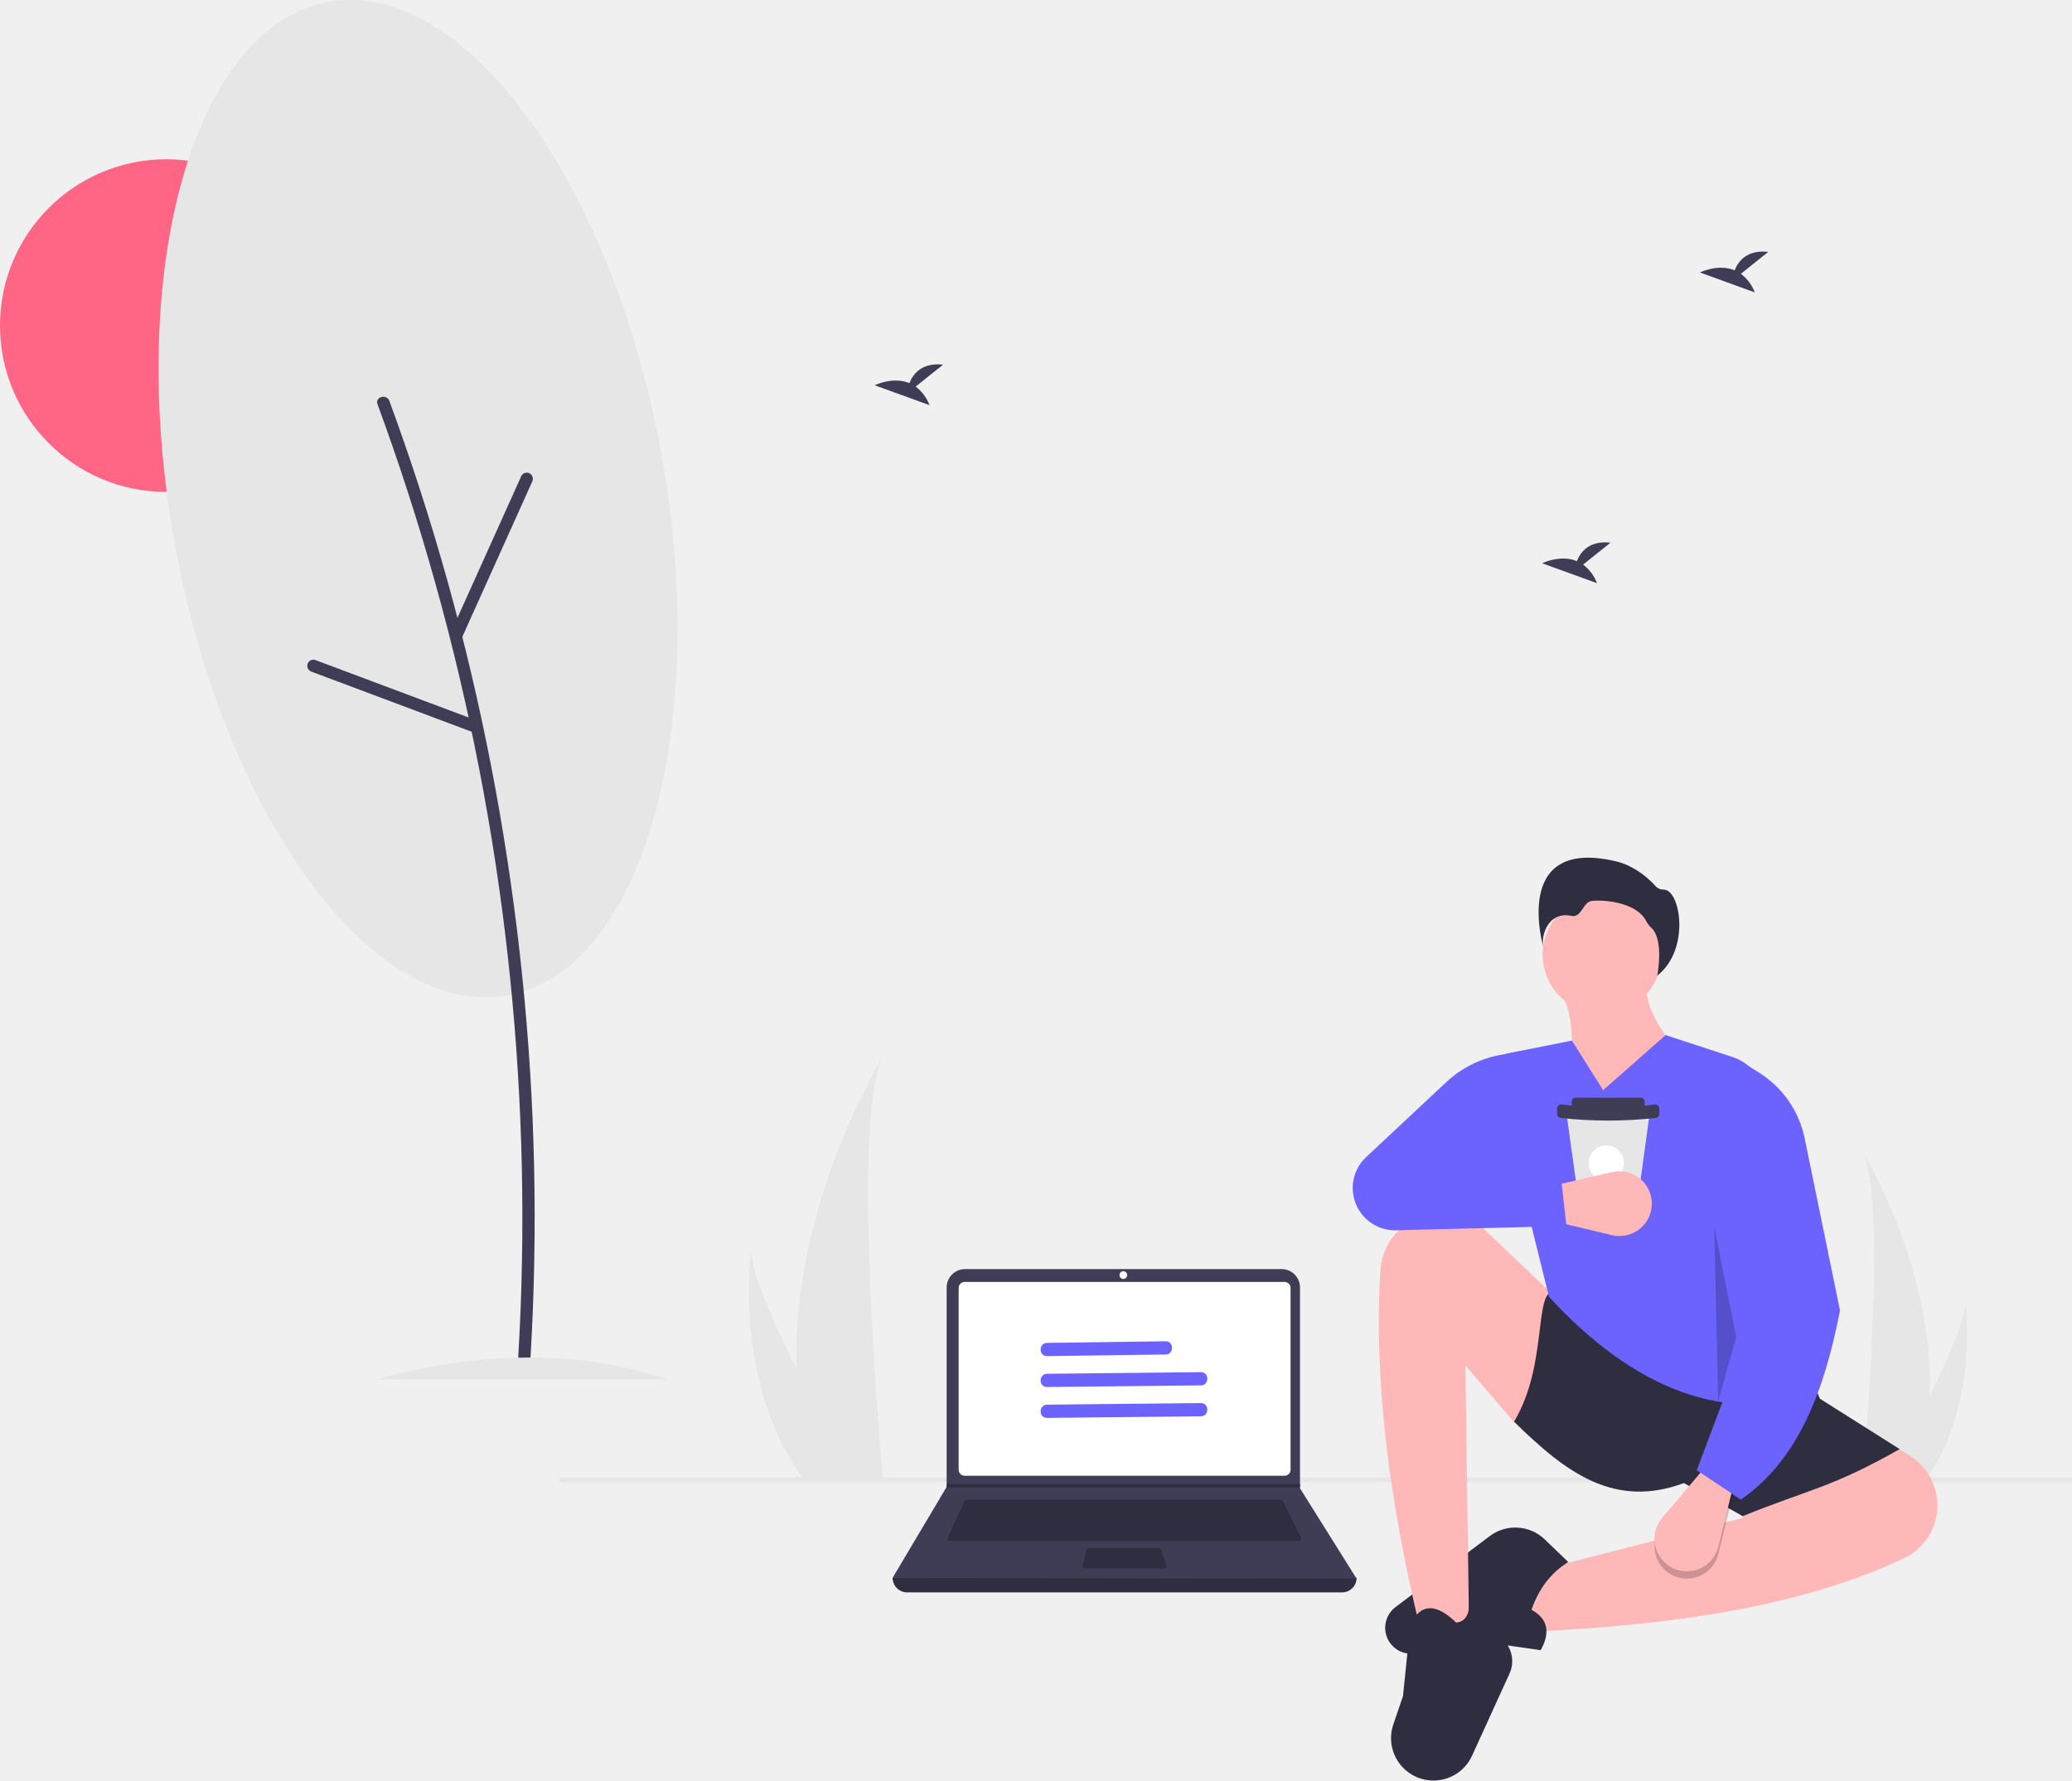
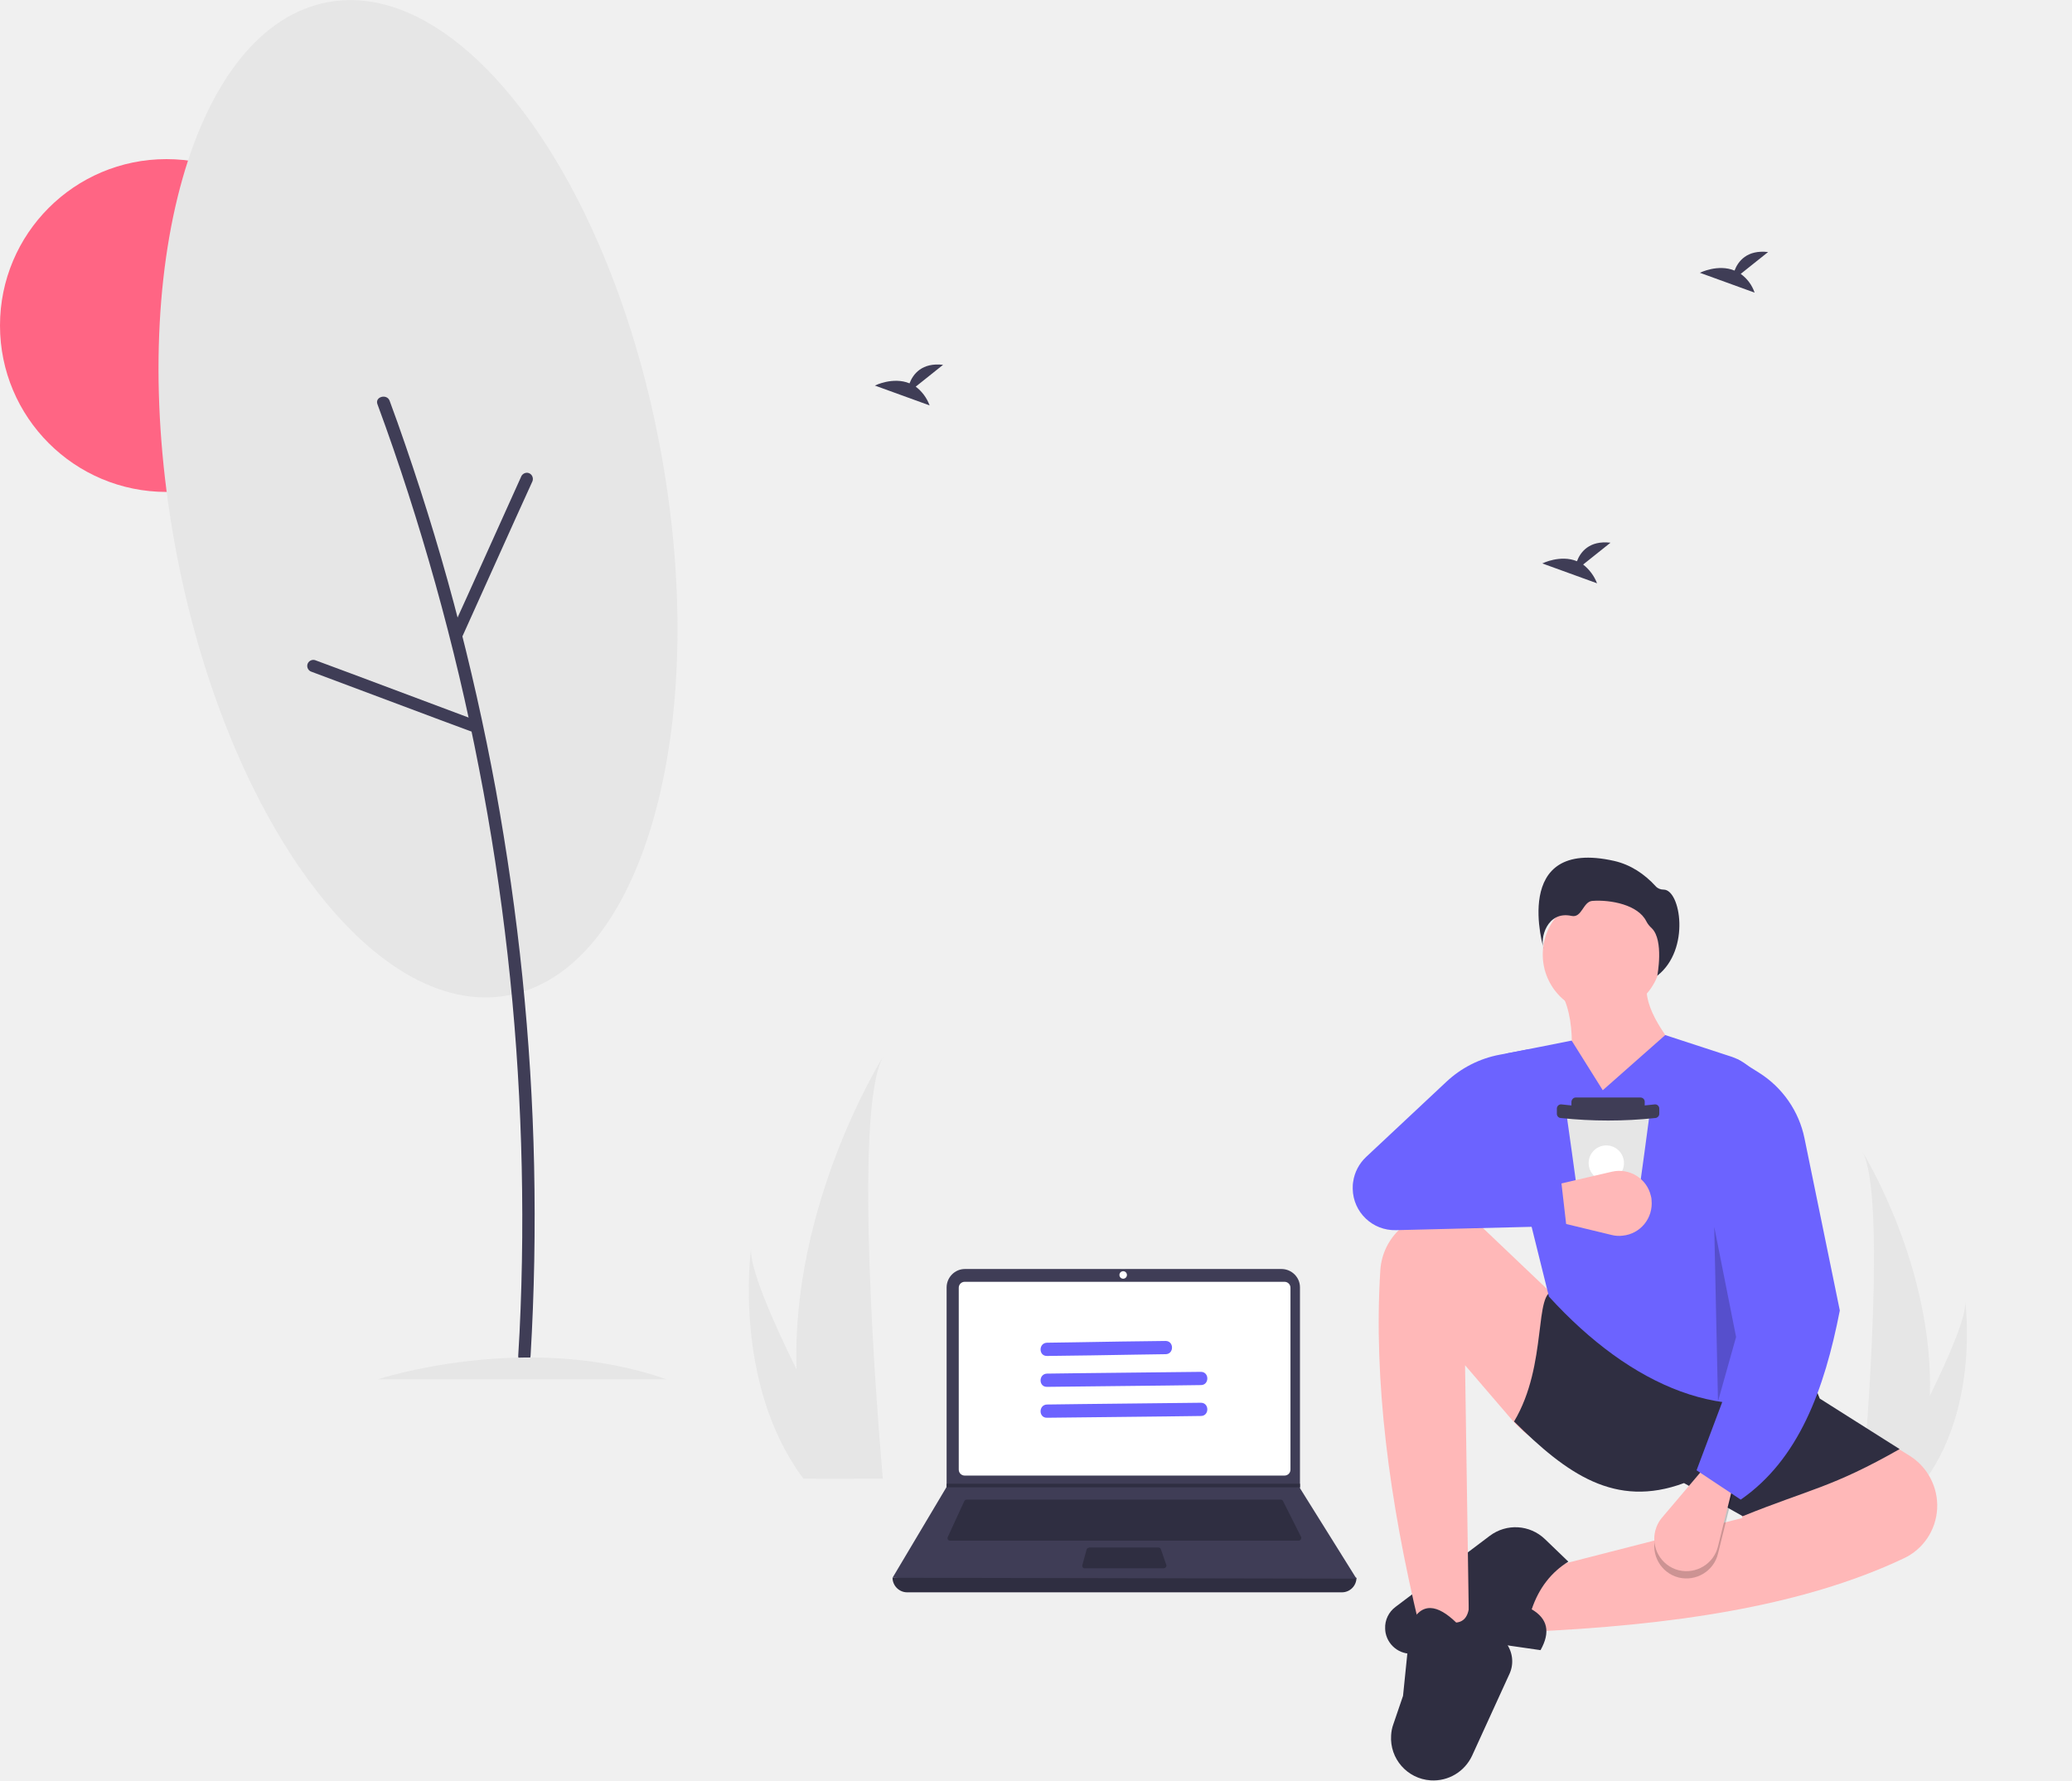
- <svg xmlns="http://www.w3.org/2000/svg" id="a379d9a4-f6fe-40d1-beba-a0916853bd02" data-name="Layer 1" width="938.759" height="806.748" viewBox="0 0 938.759 806.748">
-   <circle cx="75.365" cy="147.524" r="75.365" fill="#ff6584" />
-   <path d="M1004.987,679.013a136.649,136.649,0,0,1-6.383,37.774c-.089.284-.182.563-.275.847H974.507c.025-.254.051-.538.076-.847,1.588-18.26,10.746-129.398-.203-148.403C975.337,569.926,1006.834,620.992,1004.987,679.013Z" transform="translate(-130.6204 -46.62582)" fill="#e6e6e6" />
-   <path d="M1003.2,716.787c-.199.284-.407.568-.618.847H984.711c.136-.241.292-.525.474-.847,2.952-5.329,11.691-21.259,19.802-37.774,8.717-17.748,16.714-36.169,16.041-42.836C1021.235,637.68,1027.267,683.52,1003.2,716.787Z" transform="translate(-130.6204 -46.62582)" fill="#e6e6e6" />
-   <rect x="253.759" y="669.385" width="685" height="2.241" fill="#e6e6e6" />
-   <path d="M822.844,785.981l3.328-27.453,94.004-24.125-10.815-32.444c7.533-21.607,20.759-32.2,44.922-21.629l41.564,25.82a26.533,26.533,0,0,1,12.493,23.97v0a26.512,26.512,0,0,1-15.095,22.535C946.715,774.711,887.411,783.151,822.844,785.981Z" transform="translate(-130.6204 -46.62582)" fill="#ffb8b8" />
-   <path d="M828.667,794.3l-29.116-4.159-27.233,5.558a11.763,11.763,0,0,1-14.104-11.035v0a11.763,11.763,0,0,1,4.674-9.884l42.675-32.152A19.266,19.266,0,0,1,830.519,744.136l10.626,10.233c-7.604,4.717-13.259,11.796-16.638,21.629Q835.47,782.024,828.667,794.3Z" transform="translate(-130.6204 -46.62582)" fill="#2f2e41" />
-   <circle cx="725.855" cy="432.526" r="26.927" fill="#ffb8b8" />
-   <path d="M898.546,532.252l-60.313,25.373c4.902-24.612,7.345-47.032,0-60.728l38.683-4.575C874.997,502.847,884.784,516.944,898.546,532.252Z" transform="translate(-130.6204 -46.62582)" fill="#ffb8b8" />
-   <path d="M796.223,785.149l-22.461-1.664c-13.76-57.38-20.805-111.615-17.73-161.112a27.997,27.997,0,0,1,28.552-26.31h0a27.96,27.96,0,0,1,18.639,7.698l29.046,27.641a119.534,119.534,0,0,1,29.43,43.819c8.226,21.545,5.273,33.624-14.365,31.573a48.46,48.46,0,0,1-31.554-16.776l-21.22-24.661Z" transform="translate(-130.6204 -46.62582)" fill="#ffb8b8" />
-   <path d="M778.829,853.333h0a19.217,19.217,0,0,1-16.938-25.377l4.384-12.859,3.328-32.444c5.126-10.46,12.385-8.895,20.797-.832,5.348-.525,6.496-5.873,5.823-13.31l16.865,22.702a13.534,13.534,0,0,1,1.45,13.685l-16.973,37.231A19.217,19.217,0,0,1,778.829,853.333Z" transform="translate(-130.6204 -46.62582)" fill="#2f2e41" />
-   <path d="M991.303,703.207c-30.78,17.47-40.427,17.977-71.127,30.364l-26.621-14.974c-31.264,11.56-53.195-4.287-76.95-27.869,15.545-25.893,8.67-59.54,18.302-59.065l115.218,36.188,4.991,12.478Z" transform="translate(-130.6204 -46.62582)" fill="#2f2e41" />
-   <path d="M954.283,676.17c-40.682,17.609-84.486-1.035-121.873-42.011l-24.756-99.979a8.344,8.344,0,0,1,6.428-10.325l28.727-5.745,14.142,22.461,28.284-24.957,30.038,9.82A23.192,23.192,0,0,1,930.907,543.455Z" transform="translate(-130.6204 -46.62582)" fill="#6c63ff" />
-   <path d="M889.664,760.928h0a14.691,14.691,0,0,1-5.976-23.229l19.017-22.43,13.31,7.487-6.854,27.943A14.691,14.691,0,0,1,889.664,760.928Z" transform="translate(-130.6204 -46.62582)" opacity="0.2" />
-   <path d="M889.664,757.601l0,0a14.691,14.691,0,0,1-5.976-23.229L902.706,711.942l13.31,7.487-6.854,27.943A14.691,14.691,0,0,1,889.664,757.601Z" transform="translate(-130.6204 -46.62582)" fill="#ffb8b8" />
-   <path d="M919.344,726.084,899.378,712.774l29.116-77.366L917.68,526.429l9.865,6.166a46.098,46.098,0,0,1,20.726,29.828l15.995,77.976C957.267,676.341,945.602,707.964,919.344,726.084Z" transform="translate(-130.6204 -46.62582)" fill="#6c63ff" />
-   <polygon points="776.661 555.922 786.644 605.836 778.433 635.028 776.661 555.922" opacity="0.2" />
-   <path d="M830.142,476.842s-15.517-50.783,31.907-40.133c7.356,1.652,13.711,5.928,18.766,11.521a4.57,4.57,0,0,0,3.572,1.459c7.576,0,12.255,27.072-2.896,38.976,0,0,3.092-16.02-2.528-21.478a12.056,12.056,0,0,1-2.501-3.221c-3.658-7.378-15.952-9.8-24.432-9.172-4.329.321-4.707,7.868-9.5,6.814C831.626,459.211,828.145,471.843,830.142,476.842Z" transform="translate(-130.6204 -46.62582)" fill="#2f2e41" />
-   <path d="M877.875,552.216l-.314,2.299-1.938,14.188-3.174,23.234-.795,5.817a1.853,1.853,0,0,1-1.836,1.603H848.655a1.854,1.854,0,0,1-1.836-1.598l-.808-5.822-3.227-23.234-1.972-14.198-.317-2.284a1.853,1.853,0,0,1,1.835-2.109h33.708a1.854,1.854,0,0,1,1.836,2.104Z" transform="translate(-130.6204 -46.62582)" fill="#e6e6e6" />
-   <path d="M713.943,497.33H743.294a1.854,1.854,0,0,1,1.854,1.854v2.449a1.854,1.854,0,0,1-1.854,1.854H713.943a1.854,1.854,0,0,1-1.854-1.854V499.184A1.854,1.854,0,0,1,713.943,497.33Z" fill="#3f3d56" />
-   <path d="M880.526,553.19a196.189,196.189,0,0,1-42.575,0,1.853,1.853,0,0,1-1.853-1.853h0v-2.449a1.853,1.853,0,0,1,1.853-1.853,174.442,174.442,0,0,0,42.575,0,1.853,1.853,0,0,1,1.853,1.853v2.449A1.853,1.853,0,0,1,880.526,553.19Z" transform="translate(-130.6204 -46.62582)" fill="#3f3d56" />
-   <circle cx="727.759" cy="527.008" r="8" fill="#fff" />
-   <path d="M878.946,590.465v0A14.691,14.691,0,0,1,860.905,606.269L832.311,599.404l.684-15.256,28.033-6.477A14.691,14.691,0,0,1,878.946,590.465Z" transform="translate(-130.6204 -46.62582)" fill="#ffb8b8" />
-   <path d="M840.313,602.132l-77.169,1.929a19.167,19.167,0,0,1-19.454-21.872v0a19.167,19.167,0,0,1,5.88-11.287l36.333-33.989a48.519,48.519,0,0,1,24.204-12.256l12.734-2.388,7.487,56.569-43.259-4.991,50.746,5.823Z" transform="translate(-130.6204 -46.62582)" fill="#6c63ff" />
-   <path d="M738.651,768.127H541.643a6.606,6.606,0,0,1-6.606-6.606h0q107.123-12.45,210.219,0h0A6.606,6.606,0,0,1,738.651,768.127Z" transform="translate(-130.6204 -46.62582)" fill="#2f2e41" />
-   <path d="M745.256,761.91,535.038,761.521l24.364-40.995.117-.194V629.985a8.35,8.35,0,0,1,8.35-8.35H711.26a8.35,8.35,0,0,1,8.35,8.35v90.969Z" transform="translate(-130.6204 -46.62582)" fill="#3f3d56" />
-   <path d="M567.678,627.463a2.723,2.723,0,0,0-2.72,2.72v82.378a2.723,2.723,0,0,0,2.72,2.72H712.616a2.723,2.723,0,0,0,2.72-2.72V630.183a2.723,2.723,0,0,0-2.72-2.72Z" transform="translate(-130.6204 -46.62582)" fill="#fff" />
-   <path d="M568.63,726.161a1.169,1.169,0,0,0-1.059.678l-7.507,16.32a1.166,1.166,0,0,0,1.059,1.653H718.995a1.166,1.166,0,0,0,1.042-1.687l-8.16-16.32a1.16,1.16,0,0,0-1.042-.644Z" transform="translate(-130.6204 -46.62582)" fill="#2f2e41" />
-   <circle cx="508.944" cy="577.728" r="1.749" fill="#fff" />
-   <path d="M624.047,747.921a1.168,1.168,0,0,0-1.125.863l-1.883,6.994a1.166,1.166,0,0,0,1.125,1.469H657.976a1.165,1.165,0,0,0,1.101-1.547l-2.421-6.994a1.166,1.166,0,0,0-1.102-.784Z" transform="translate(-130.6204 -46.62582)" fill="#2f2e41" />
-   <polygon points="588.99 672.346 588.99 673.901 428.781 673.901 428.901 673.706 428.901 672.346 588.99 672.346" fill="#2f2e41" />
-   <path d="M491.522,667.133a175.145,175.145,0,0,0,8.182,48.416c.114.364.233.722.353,1.086H530.589c-.033-.326-.065-.689-.098-1.086-2.036-23.404-13.773-165.851.261-190.21C529.525,527.314,489.155,592.766,491.522,667.133Z" transform="translate(-130.6204 -46.62582)" fill="#e6e6e6" />
-   <path d="M493.813,715.548c.255.364.521.727.793,1.086h22.905c-.174-.309-.375-.673-.608-1.086-3.784-6.83-14.984-27.248-25.381-48.416-11.173-22.748-21.423-46.358-20.56-54.903C470.696,614.156,462.965,672.909,493.813,715.548Z" transform="translate(-130.6204 -46.62582)" fill="#e6e6e6" />
-   <path d="M545.473,221.785l12.413-9.928c-9.643-1.064-13.606,4.195-15.227,8.358-7.534-3.128-15.735.972-15.735.972l24.837,9.017A18.795,18.795,0,0,0,545.473,221.785Z" transform="translate(-130.6204 -46.62582)" fill="#3f3d56" />
-   <path d="M919.357,170.679l12.413-9.928c-9.643-1.064-13.606,4.195-15.227,8.358-7.534-3.128-15.735.972-15.735.972l24.837,9.017A18.795,18.795,0,0,0,919.357,170.679Z" transform="translate(-130.6204 -46.62582)" fill="#3f3d56" />
-   <path d="M847.876,302.435l12.413-9.928c-9.643-1.064-13.606,4.195-15.227,8.358-7.534-3.128-15.735.972-15.735.972l24.837,9.017A18.795,18.795,0,0,0,847.876,302.435Z" transform="translate(-130.6204 -46.62582)" fill="#3f3d56" />
-   <ellipse cx="320.013" cy="272.581" rx="112.082" ry="228.693" transform="translate(-173.9083 14.4814) rotate(-10.22048)" fill="#e6e6e6" />
-   <path d="M301.656,229.775q14.788,40.211,26.319,81.518,11.509,41.268,19.69,83.369,8.18,42.087,12.971,84.738,4.767,42.576,6.125,85.443,1.35,42.821-.746,85.658-.258,5.248-.568,10.493c-.211,3.582,5.362,3.57,5.572,0q2.526-42.972,1.585-86.051-.946-42.832-5.319-85.497-4.384-42.789-12.146-85.146-7.767-42.338-18.913-83.963-11.139-41.578-25.615-82.165-1.766-4.949-3.582-9.88c-1.227-3.337-6.614-1.895-5.373,1.481Z" transform="translate(-130.6204 -46.62582)" fill="#3f3d56" />
-   <path d="M340.048,335.23l24.685-54.809L371.69,264.973a2.871,2.871,0,0,0-.999-3.812,2.808,2.808,0,0,0-3.812.999L342.194,316.97,335.237,332.418a2.871,2.871,0,0,0,.999,3.812,2.808,2.808,0,0,0,3.812-.999Z" transform="translate(-130.6204 -46.62582)" fill="#3f3d56" />
-   <path d="M345.502,372.68l-56.285-21.103-15.864-5.948a2.809,2.809,0,0,0-3.427,1.946,2.847,2.847,0,0,0,1.946,3.427L328.157,372.105l15.864,5.948a2.809,2.809,0,0,0,3.427-1.946,2.847,2.847,0,0,0-1.946-3.427Z" transform="translate(-130.6204 -46.62582)" fill="#3f3d56" />
-   <path d="M301.672,671.626s67.789-22.287,130.934,0" transform="translate(-130.6204 -46.62582)" fill="#e6e6e6" />
-   <path d="M604.998,661.066c13.433-.14,26.864-.38,40.296-.562q6.717-.091,13.434-.16c3.859-.04,3.868-6.04,0-6-13.433.14-26.864.38-40.296.562q-6.717.091-13.434.16c-3.859.04-3.868,6.04,0,6Z" transform="translate(-130.6204 -46.62582)" fill="#6c63ff" />
-   <path d="M604.998,675.066l54.29-.562,15.44-.16c3.859-.04,3.868-6.04,0-6l-54.29.562-15.44.16c-3.859.04-3.868,6.04,0,6Z" transform="translate(-130.6204 -46.62582)" fill="#6c63ff" />
-   <path d="M604.998,689.066l54.29-.562,15.44-.16c3.859-.04,3.868-6.04,0-6l-54.29.562-15.44.16c-3.859.04-3.868,6.04,0,6Z" transform="translate(-130.6204 -46.62582)" fill="#6c63ff" />
+ <svg xmlns="http://www.w3.org/2000/svg" version="1.1" id="a379d9a4-f6fe-40d1-beba-a0916853bd02" x="0px" y="0px" viewBox="0 0 938.8 806.7" style="enable-background:new 0 0 938.8 806.7;" xml:space="preserve">
+   <style type="text/css">
+ 	.st0{fill:#FF6584;}
+ 	.st1{fill:#E6E6E6;}
+ 	.st2{fill:#FFB8B8;}
+ 	.st3{fill:#2F2E41;}
+ 	.st4{fill:#6C63FF;}
+ 	.st5{opacity:0.2;enable-background:new    ;}
+ 	.st6{fill:#3F3D56;}
+ 	.st7{fill:#FFFFFF;}
+ </style>
+   <circle class="st0" cx="75.4" cy="147.5" r="75.4" />
+   <path class="st1" d="M874.4,632.4c-0.3,12.8-2.5,25.5-6.4,37.8c-0.1,0.3-0.2,0.6-0.3,0.8h-23.8c0-0.3,0.1-0.5,0.1-0.8  c1.6-18.3,10.7-129.4-0.2-148.4C844.7,523.3,876.2,574.4,874.4,632.4z" />
+   <path class="st1" d="M872.6,670.2c-0.2,0.3-0.4,0.6-0.6,0.8h-17.9c0.1-0.2,0.3-0.5,0.5-0.8c3-5.3,11.7-21.3,19.8-37.8  c8.7-17.7,16.7-36.2,16-42.8C890.6,591.1,896.6,636.9,872.6,670.2z" />
+   <path class="st2" d="M692.2,739.4l3.3-27.5l94-24.1l-10.8-32.4c7.5-21.6,20.8-32.2,44.9-21.6l41.6,25.8c8.2,5.1,13,14.3,12.5,24l0,0  c-0.5,9.7-6.3,18.4-15.1,22.5C816.1,728.1,756.8,736.5,692.2,739.4z" />
+   <path class="st3" d="M698,747.7l-29.1-4.2l-27.2,5.6c-6.4,1.3-12.6-2.8-13.9-9.2c-0.1-0.6-0.2-1.2-0.2-1.9l0,0  c-0.2-3.9,1.6-7.6,4.7-9.9l42.7-32.2c7.6-5.7,18.1-5.1,25,1.5l10.6,10.2c-7.6,4.7-13.3,11.8-16.6,21.6  C701.2,733.4,702.6,739.5,698,747.7z" />
+   <circle class="st2" cx="725.9" cy="432.5" r="26.9" />
+   <path class="st2" d="M767.9,485.6L707.6,511c4.9-24.6,7.3-47,0-60.7l38.7-4.6C744.4,456.2,754.2,470.3,767.9,485.6z" />
+   <path class="st2" d="M665.6,738.5l-22.5-1.7c-13.8-57.4-20.8-111.6-17.7-161.1c0.9-15,13.5-26.6,28.6-26.3l0,0  c7,0.2,13.6,2.9,18.6,7.7l29,27.6c13,12.2,23,27.2,29.4,43.8c8.2,21.5,5.3,33.6-14.4,31.6c-12.3-1.4-23.6-7.4-31.6-16.8l-21.2-24.7  L665.6,738.5z" />
+   <path class="st3" d="M648.2,806.7L648.2,806.7c-10.6-0.7-18.6-9.8-17.9-20.4c0.1-1.7,0.4-3.4,1-5l4.4-12.9L639,736  c5.1-10.5,12.4-8.9,20.8-0.8c5.3-0.5,6.5-5.9,5.8-13.3l16.9,22.7c2.9,4,3.5,9.2,1.5,13.7l-17,37.2  C663.6,802.8,656.2,807.2,648.2,806.7z" />
+   <path class="st3" d="M860.7,656.6c-30.8,17.5-40.4,18-71.1,30.4l-26.6-15c-31.3,11.6-53.2-4.3-77-27.9c15.5-25.9,8.7-59.5,18.3-59.1  l115.2,36.2l5,12.5L860.7,656.6z" />
+   <path class="st4" d="M823.7,629.5c-40.7,17.6-84.5-1-121.9-42l-24.8-100c-1.2-4.5,1.5-9,5.9-10.2c0.2,0,0.3-0.1,0.5-0.1l28.7-5.7  l14.1,22.5l28.3-25l30,9.8c8.1,2.7,14.1,9.6,15.6,18L823.7,629.5z" />
+   <path class="st5" d="M759,714.3L759,714.3c-7.6-2.9-11.4-11.4-8.5-19c0.6-1.6,1.4-3,2.5-4.3l19-22.4l13.3,7.5l-6.9,27.9  c-1.9,7.9-9.9,12.7-17.8,10.8C760.2,714.7,759.6,714.5,759,714.3z" />
+   <path class="st2" d="M759,711L759,711c-7.6-2.9-11.4-11.4-8.5-19c0.6-1.6,1.4-3,2.5-4.3l19-22.4l13.3,7.5l-6.9,27.9  c-1.9,7.9-9.9,12.7-17.8,10.8C760.2,711.4,759.6,711.2,759,711z" />
+   <path class="st4" d="M788.7,679.5l-20-13.3l29.1-77.4l-10.8-109l9.9,6.2c10.7,6.7,18.2,17.5,20.7,29.8l16,78  C826.6,629.7,815,661.3,788.7,679.5z" />
+   <polygon class="st5" points="776.7,555.9 786.6,605.8 778.4,635 " />
+   <path class="st3" d="M699.5,430.2c0,0-15.5-50.8,31.9-40.1c7.4,1.7,13.7,5.9,18.8,11.5c0.9,1,2.2,1.5,3.6,1.5  c7.6,0,12.3,27.1-2.9,39c0,0,3.1-16-2.5-21.5c-1-0.9-1.9-2-2.5-3.2c-3.7-7.4-16-9.8-24.4-9.2c-4.3,0.3-4.7,7.9-9.5,6.8  C701,412.6,697.5,425.2,699.5,430.2z" />
+   <path class="st1" d="M747.3,505.6l-0.3,2.3l-1.9,14.2l-3.2,23.2l-0.8,5.8c-0.1,0.9-0.9,1.6-1.8,1.6H718c-0.9,0-1.7-0.7-1.8-1.6  l-0.8-5.8l-3.2-23.2l-2-14.2l-0.3-2.3c-0.1-1,0.6-1.9,1.6-2.1c0.1,0,0.2,0,0.3,0h33.7c1,0,1.9,0.8,1.9,1.9  C747.3,505.4,747.3,505.5,747.3,505.6z" />
+   <path class="st6" d="M713.9,497.3h29.4c1,0,1.9,0.8,1.9,1.9l0,0v2.4c0,1-0.8,1.9-1.9,1.9l0,0h-29.4c-1,0-1.9-0.8-1.9-1.9l0,0v-2.4  C712.1,498.2,712.9,497.3,713.9,497.3L713.9,497.3z" />
+   <path class="st6" d="M749.9,506.6c-14.1,1.5-28.4,1.5-42.6,0c-1,0-1.9-0.8-1.9-1.9l0,0l0,0v-2.4c0-1,0.8-1.9,1.9-1.9  c14.1,1.7,28.4,1.7,42.6,0c1,0,1.9,0.8,1.9,1.9v2.4C751.8,505.7,750.9,506.6,749.9,506.6z" />
+   <circle class="st7" cx="727.8" cy="527" r="8" />
+   <path class="st2" d="M748.3,543.8L748.3,543.8c0.8,8.1-5,15.3-13.1,16.1c-1.7,0.2-3.3,0.1-4.9-0.3l-28.6-6.9l0.7-15.3l28-6.5  c7.9-1.8,15.8,3.1,17.6,11C748.2,542.6,748.3,543.2,748.3,543.8z" />
+   <path class="st4" d="M709.7,555.5l-77.2,1.9c-10.6,0.3-19.4-8.1-19.6-18.7c0-1.1,0-2.1,0.2-3.2l0,0c0.6-4.3,2.7-8.3,5.9-11.3  l36.3-34c6.7-6.3,15.1-10.6,24.2-12.3l12.7-2.4l7.5,56.6l-43.3-5l50.7,5.8L709.7,555.5z" />
+   <path class="st3" d="M608,721.5H411c-3.6,0-6.6-3-6.6-6.6l0,0l0,0c71.4-8.3,141.5-8.3,210.2,0l0,0  C614.6,718.5,611.7,721.5,608,721.5L608,721.5z" />
+   <path class="st6" d="M614.6,715.3l-210.2-0.4l24.4-41l0.1-0.2v-90.3c0-4.6,3.7-8.4,8.3-8.4c0,0,0,0,0,0h143.4c4.6,0,8.4,3.7,8.4,8.3  c0,0,0,0,0,0v91L614.6,715.3z" />
+   <path class="st7" d="M437.1,580.8c-1.5,0-2.7,1.2-2.7,2.7v82.4c0,1.5,1.2,2.7,2.7,2.7H582c1.5,0,2.7-1.2,2.7-2.7v-82.4  c0-1.5-1.2-2.7-2.7-2.7L437.1,580.8z" />
+   <path class="st3" d="M438,679.5c-0.5,0-0.9,0.3-1.1,0.7l-7.5,16.3c-0.3,0.6,0,1.3,0.6,1.5c0.2,0.1,0.3,0.1,0.5,0.1h157.9  c0.6,0,1.2-0.5,1.2-1.2c0-0.2,0-0.4-0.1-0.5l-8.2-16.3c-0.2-0.4-0.6-0.6-1-0.6H438z" />
+   <circle class="st7" cx="508.9" cy="577.7" r="1.7" />
+   <path class="st3" d="M493.4,701.3c-0.5,0-1,0.4-1.1,0.9l-1.9,7c-0.2,0.6,0.2,1.3,0.8,1.4c0.1,0,0.2,0,0.3,0h35.8  c0.6,0,1.2-0.5,1.2-1.2c0-0.1,0-0.3-0.1-0.4l-2.4-7c-0.2-0.5-0.6-0.8-1.1-0.8H493.4z" />
+   <polygon class="st3" points="589,672.3 589,673.9 428.8,673.9 428.9,673.7 428.9,672.3 " />
+   <path class="st1" d="M360.9,620.5c0.4,16.4,3.2,32.7,8.2,48.4c0.1,0.4,0.2,0.7,0.4,1.1H400c0-0.3-0.1-0.7-0.1-1.1  c-2-23.4-13.8-165.9,0.3-190.2C398.9,480.7,358.5,546.1,360.9,620.5z" />
+   <path class="st1" d="M363.2,668.9c0.3,0.4,0.5,0.7,0.8,1.1h22.9c-0.2-0.3-0.4-0.7-0.6-1.1c-3.8-6.8-15-27.2-25.4-48.4  c-11.2-22.7-21.4-46.4-20.6-54.9C340.1,567.5,332.3,626.3,363.2,668.9z" />
+   <path class="st6" d="M414.9,175.2l12.4-9.9c-9.6-1.1-13.6,4.2-15.2,8.4c-7.5-3.1-15.7,1-15.7,1l24.8,9  C419.9,180.2,417.7,177.3,414.9,175.2z" />
+   <path class="st6" d="M788.7,124.1l12.4-9.9c-9.6-1.1-13.6,4.2-15.2,8.4c-7.5-3.1-15.7,1-15.7,1l24.8,9  C793.8,129.1,791.6,126.2,788.7,124.1z" />
+   <path class="st6" d="M717.3,255.8l12.4-9.9c-9.6-1.1-13.6,4.2-15.2,8.4c-7.5-3.1-15.7,1-15.7,1l24.8,9  C722.3,260.9,720.1,258,717.3,255.8z" />
+   <ellipse transform="matrix(0.9841 -0.1774 0.1774 0.9841 -37.0874 37.1905)" class="st1" cx="189.4" cy="226" rx="112.1" ry="228.7" />
+   <path class="st6" d="M171,183.1c9.9,26.8,18.6,54,26.3,81.5C205,292.2,211.6,320,217,348c5.5,28.1,9.8,56.3,13,84.7  c3.2,28.4,5.2,56.9,6.1,85.4c0.9,28.5,0.7,57.1-0.7,85.7c-0.2,3.5-0.4,7-0.6,10.5c-0.2,3.6,5.4,3.6,5.6,0  c1.7-28.6,2.2-57.3,1.6-86.1c-0.6-28.6-2.4-57.1-5.3-85.5c-2.9-28.5-7-56.9-12.1-85.1c-5.2-28.2-11.5-56.2-18.9-84  c-7.4-27.7-16-55.1-25.6-82.2c-1.2-3.3-2.4-6.6-3.6-9.9C175.2,178.3,169.8,179.8,171,183.1L171,183.1z" />
+   <path class="st6" d="M209.4,288.6l24.7-54.8l7-15.4c0.7-1.3,0.3-3-1-3.8c-1.3-0.8-3-0.3-3.8,1l-24.7,54.8l-7,15.4  c-0.7,1.3-0.3,3,1,3.8C206.9,290.4,208.6,289.9,209.4,288.6L209.4,288.6z" />
+   <path class="st6" d="M214.9,326.1L158.6,305l-15.9-5.9c-1.5-0.4-3,0.5-3.4,1.9c-0.4,1.5,0.5,3,1.9,3.4l56.3,21.1l15.9,5.9  c1.5,0.4,3-0.5,3.4-1.9C217.2,328,216.3,326.5,214.9,326.1L214.9,326.1z" />
+   <path class="st1" d="M171.1,625c0,0,67.8-22.3,130.9,0" />
+   <path class="st4" d="M474.4,614.4c13.4-0.1,26.9-0.4,40.3-0.6c4.5-0.1,9-0.1,13.4-0.2c3.9,0,3.9-6,0-6c-13.4,0.1-26.9,0.4-40.3,0.6  c-4.5,0.1-9,0.1-13.4,0.2C470.5,608.5,470.5,614.5,474.4,614.4z" />
+   <path class="st4" d="M474.4,628.4l54.3-0.6l15.4-0.2c3.9,0,3.9-6,0-6l-54.3,0.6l-15.4,0.2C470.5,622.5,470.5,628.5,474.4,628.4z" />
+   <path class="st4" d="M474.4,642.4l54.3-0.6l15.4-0.2c3.9,0,3.9-6,0-6l-54.3,0.6l-15.4,0.2C470.5,636.5,470.5,642.5,474.4,642.4z" />
</svg>
